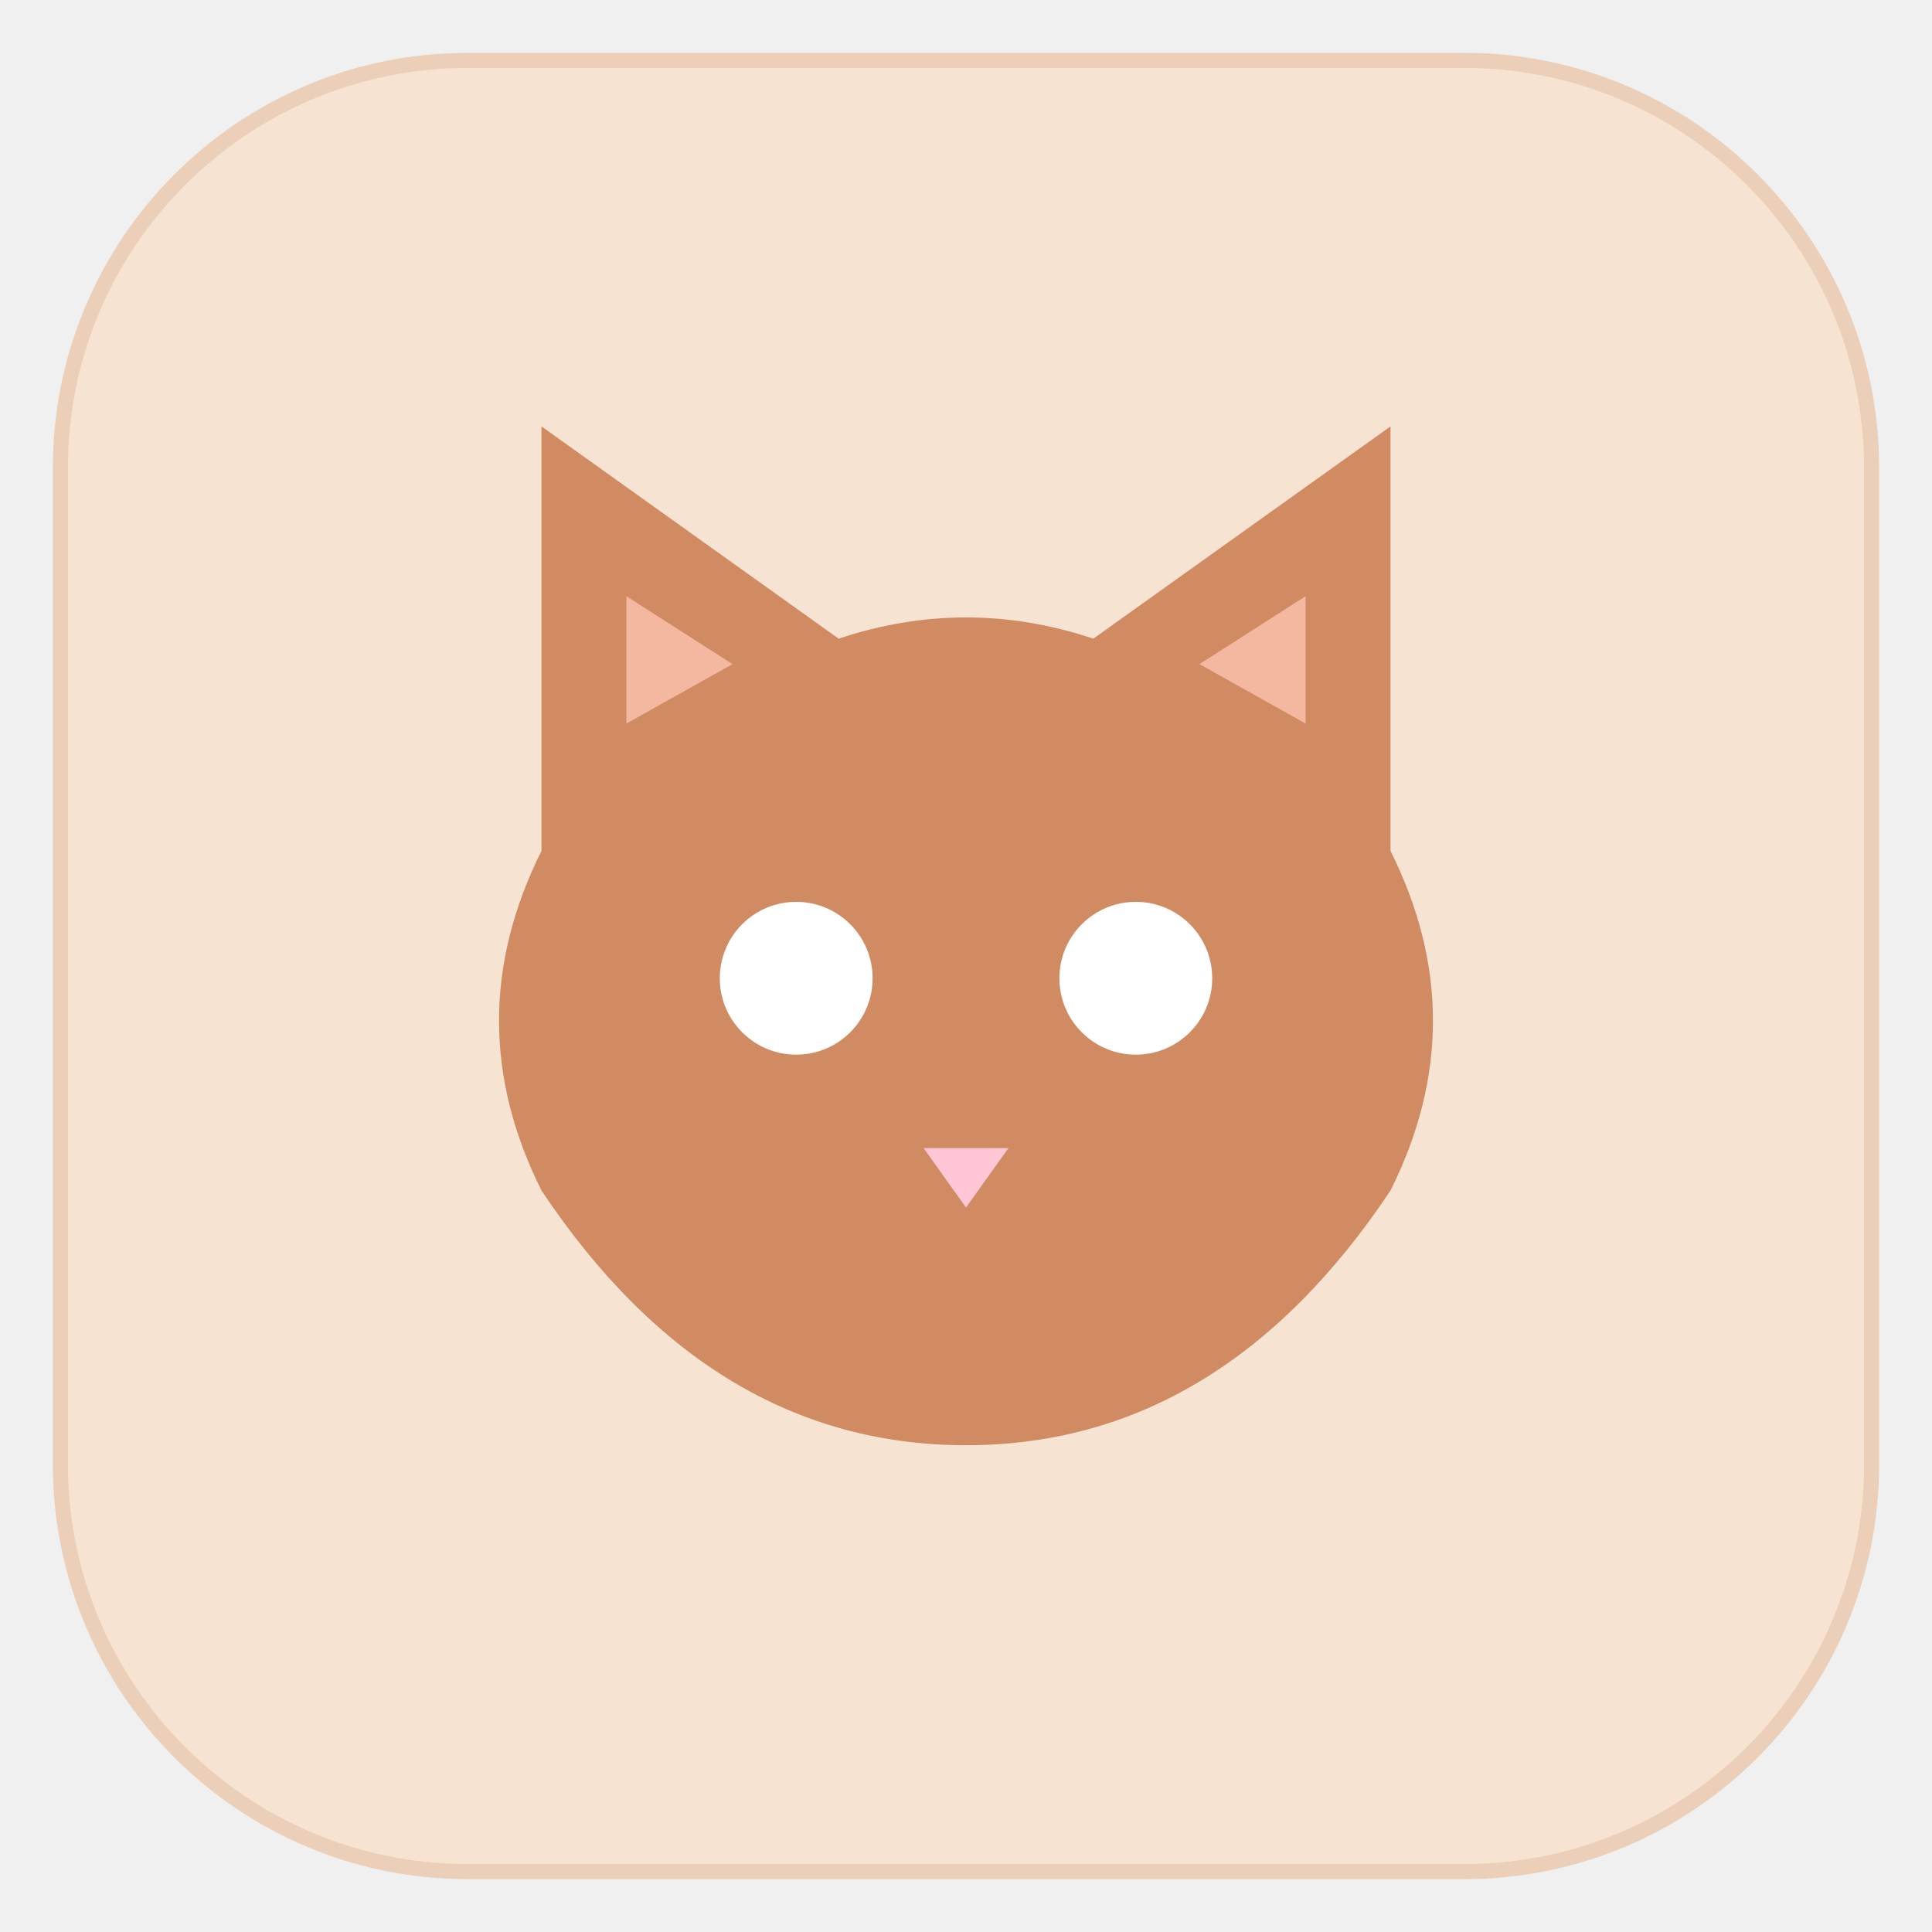
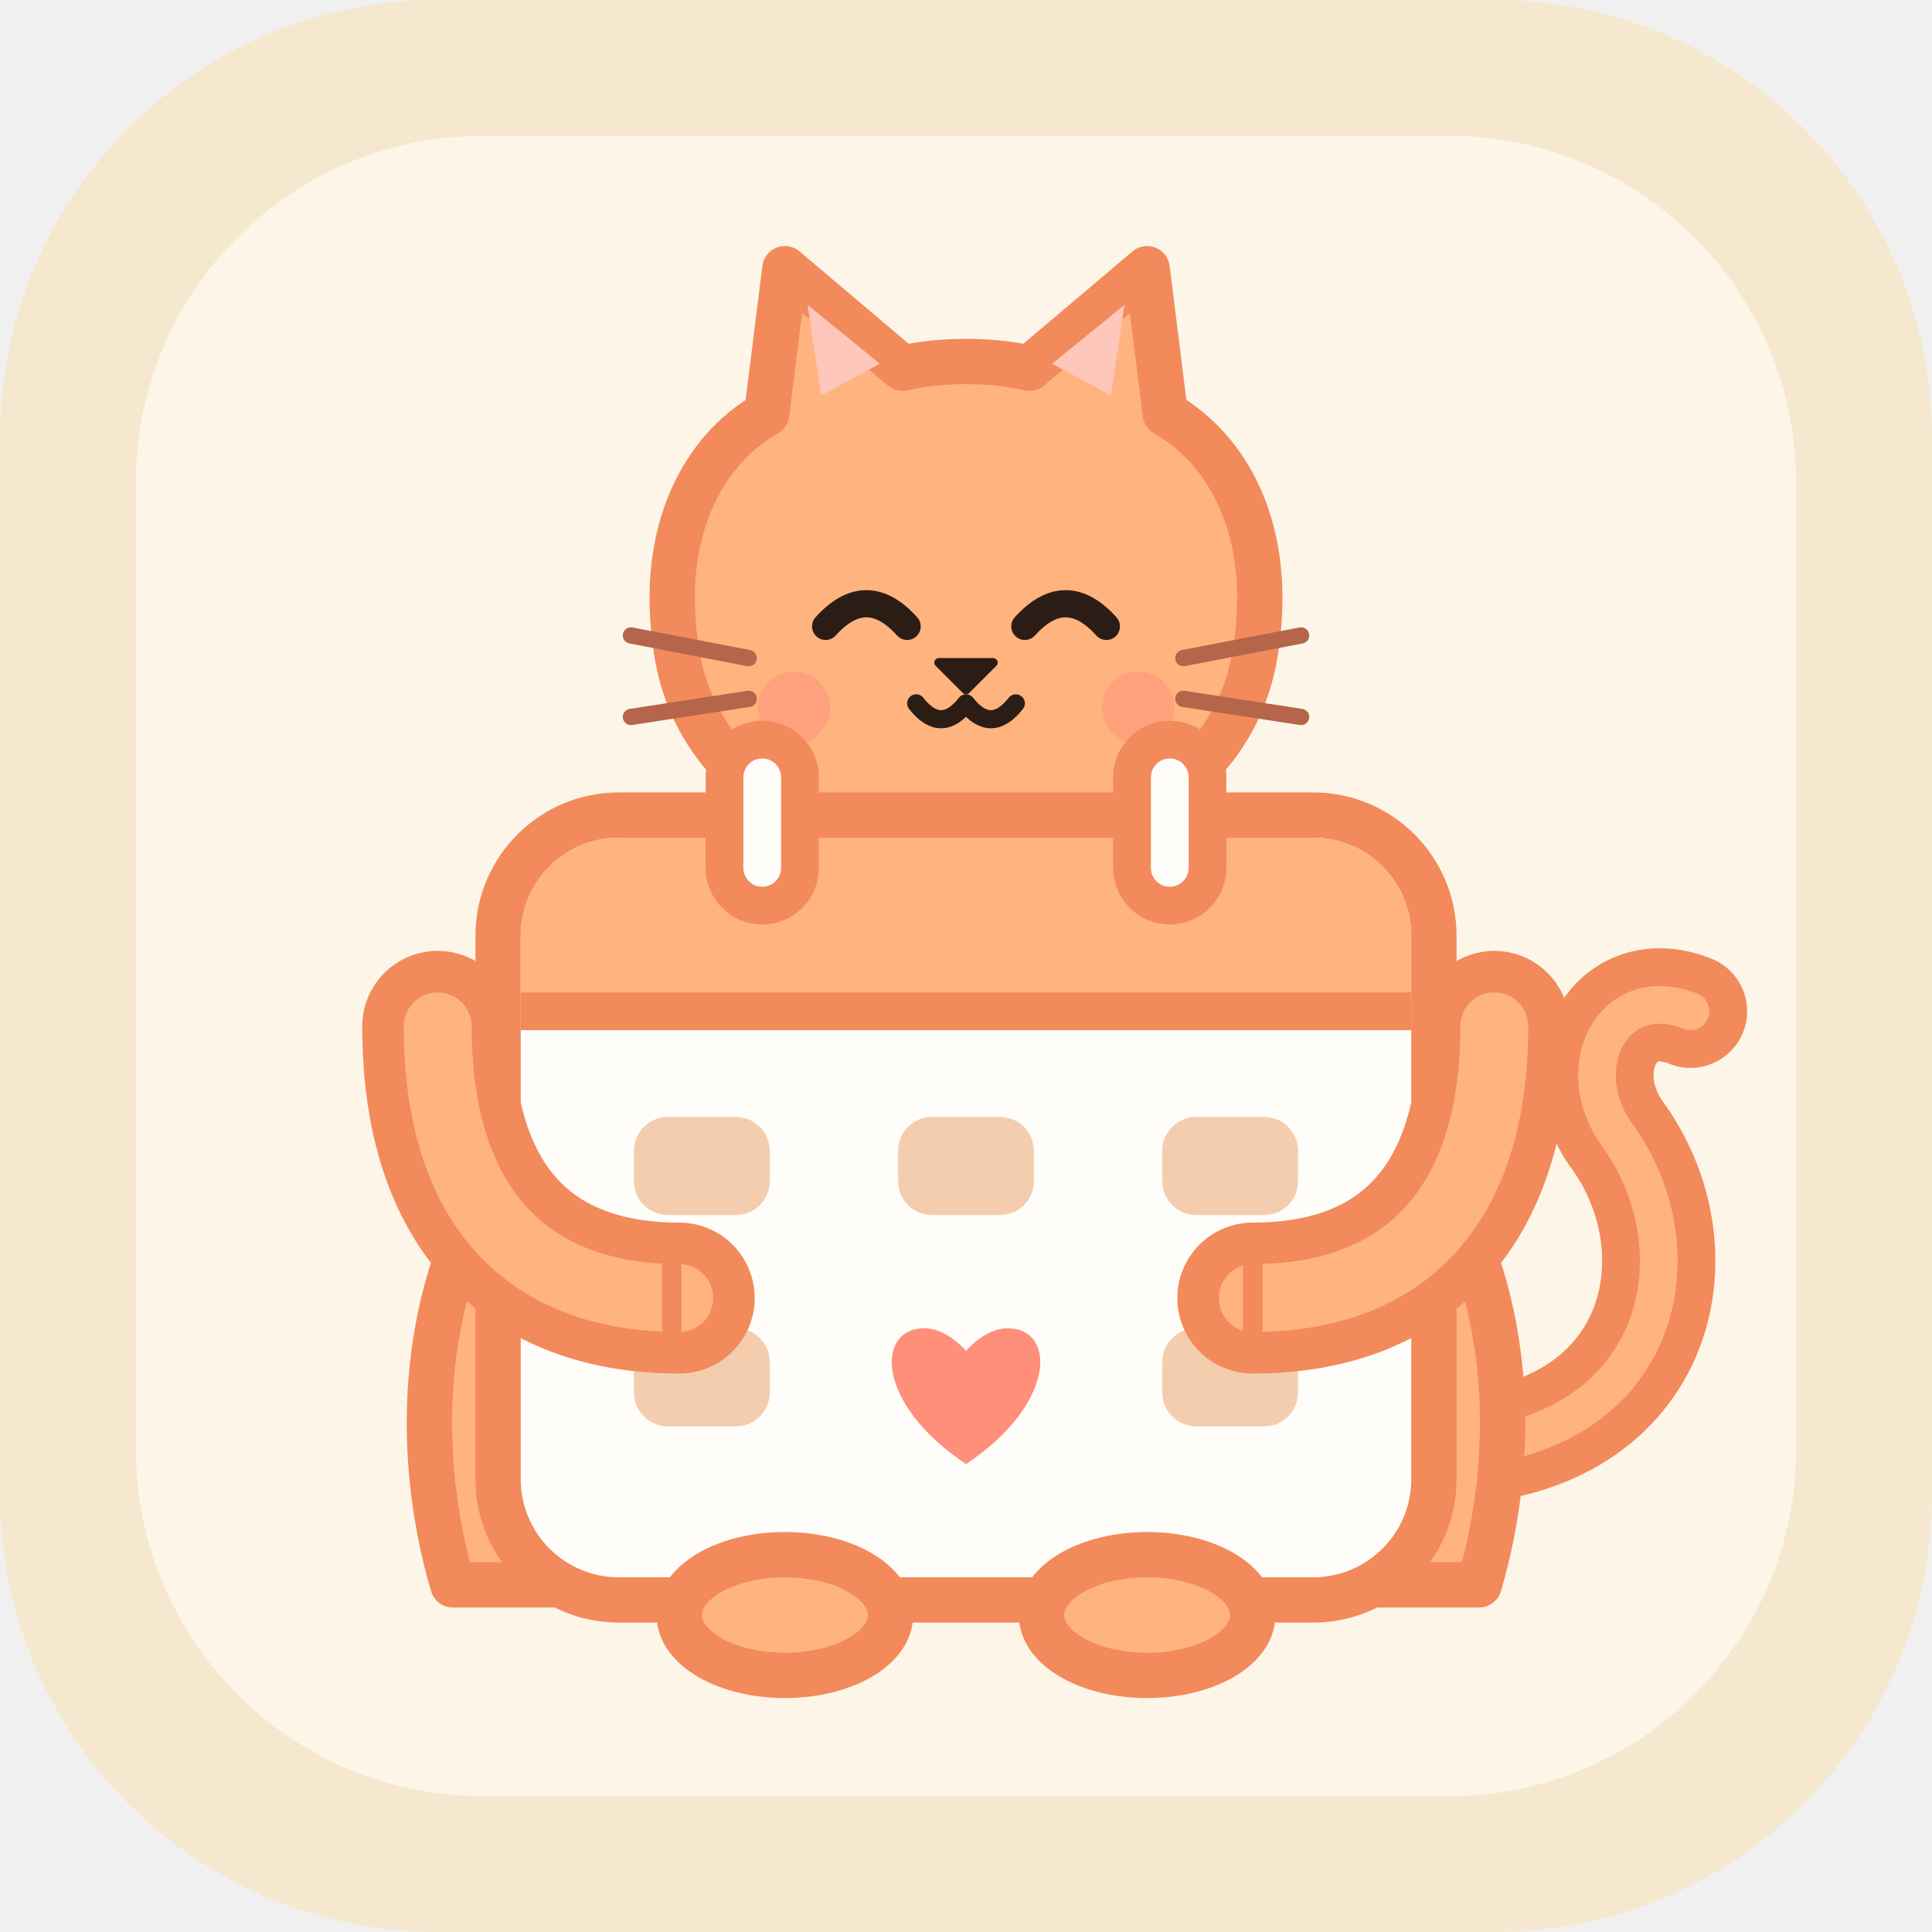
- <svg xmlns="http://www.w3.org/2000/svg" width="1024" height="1024" viewBox="0 0 1024 1024">
-   <rect x="32" y="32" width="960" height="960" rx="216" fill="#F6E3D2" />
-   <rect x="32" y="32" width="960" height="960" rx="216" fill="none" stroke="#EBCFB8" stroke-width="8" />
-   <g transform="translate(152 136) scale(22.5)">
-     <path d="M6 14 L6 4 L13 9 Q16 8 19 9 L26 4 L26 14 Q28 18 26 22 Q22 28 16 28 Q10 28 6 22 Q4 18 6 14 Z" fill="#D08B62" />
-     <path d="M8 8 L8 11 L10.5 9.6 Z M24 8 L24 11 L21.5 9.6 Z" fill="#F4B8A0" />
-     <circle cx="12" cy="17" r="1.8" fill="#FFFFFF" />
-     <circle cx="20" cy="17" r="1.8" fill="#FFFFFF" />
-     <path d="M15 21 L17 21 L16 22.4 Z" fill="#FFC6D6" />
+ <svg xmlns="http://www.w3.org/2000/svg" viewBox="0 0 256 256">
+   <rect x="0" y="0" width="256" height="256" rx="58" fill="#F5E8CF" />
+   <rect x="18" y="18" width="220" height="220" rx="46" fill="#FCF5E8" />
+   <path d="M190 192 C220 192 226 166 214 150 C208 141 214 130 224 134" fill="none" stroke="#F28A5B" stroke-width="15" stroke-linecap="round" />
+   <path d="M190 192 C220 192 226 166 214 150 C208 141 214 130 224 134" fill="none" stroke="#FFB37E" stroke-width="5" stroke-linecap="round" />
+   <path d="M60 210 C50 176 62 128 128 126 C194 128 206 176 196 210 Z" fill="#FFB37E" stroke="#F28A5B" stroke-width="6" stroke-linejoin="round" />
+   <g transform="translate(128 74) scale(0.6) translate(-122 -98)">
+     <path d="M58 118 C54 92 64 74 78 66 L82 34 L108 56 C116 54 128 54 136 56 L162 34 L166 66 C180 74 190 92 186 118 C182 146 156 162 122 162 C88 162 62 146 58 118 Z" fill="#FFB37E" stroke="#F28A5B" stroke-width="10" stroke-linejoin="round" />
+     <path d="M87 42 L103 55 L90 62 Z" fill="#FFC6BC" />
+     <path d="M157 42 L141 55 L154 62 Z" fill="#FFC6BC" />
+     <path d="M91 113 Q100 103 109 113" fill="none" stroke="#2B1D16" stroke-width="6" stroke-linecap="round" />
+     <path d="M135 113 Q144 103 153 113" fill="none" stroke="#2B1D16" stroke-width="6" stroke-linecap="round" />
+     <path d="M116 121 L128 121 L122 127 Z" fill="#2B1D16" stroke="#2B1D16" stroke-width="2" stroke-linejoin="round" />
+     <path d="M111 130 Q116.5 137 122 130 Q127.5 137 133 130" fill="none" stroke="#2B1D16" stroke-width="4" stroke-linecap="round" stroke-linejoin="round" />
+     <circle cx="84" cy="131" r="8" fill="#FF8F7A" opacity=".5" />
+     <circle cx="160" cy="131" r="8" fill="#FF8F7A" opacity=".5" />
+     <path d="M74 120 L48 115 M74 129 L48 133 M170 120 L196 115 M170 129 L196 133" stroke="#B5654A" stroke-width="3.6" stroke-linecap="round" />
  </g>
+   <rect x="66" y="108" width="124" height="104" rx="16" fill="#FFFDF9" stroke="#F28A5B" stroke-width="6" />
+   <path d="M69 124 a13 13 0 0 1 13-13 h92 a13 13 0 0 1 13 13 v10 h-118 Z" fill="#FFB37E" />
+   <line x1="69" y1="134" x2="187" y2="134" stroke="#F28A5B" stroke-width="5" />
+   <rect x="96" y="98" width="10" height="22" rx="5" fill="#FFFDF9" stroke="#F28A5B" stroke-width="5" />
+   <rect x="150" y="98" width="10" height="22" rx="5" fill="#FFFDF9" stroke="#F28A5B" stroke-width="5" />
+   <g fill="#F4CDAE">
+     <rect x="84" y="148" width="18" height="13" rx="4.5" />
+     <rect x="119" y="148" width="18" height="13" rx="4.5" />
+     <rect x="154" y="148" width="18" height="13" rx="4.5" />
+     <rect x="84" y="176" width="18" height="13" rx="4.5" />
+     <rect x="154" y="176" width="18" height="13" rx="4.5" />
+   </g>
+   <path d="M128 194 C116 186 116 176 122.5 176 C125.5 176 128 179 128 179 C128 179 130.5 176 133.5 176 C140 176 140 186 128 194 Z" fill="#FF8F7A" />
+   <path d="M58 136 C58 160 70 172 90 172" fill="none" stroke="#F28A5B" stroke-width="20" stroke-linecap="round" />
+   <path d="M58 136 C58 160 70 172 90 172" fill="none" stroke="#FFB37E" stroke-width="9" stroke-linecap="round" />
+   <path d="M198 136 C198 160 186 172 166 172" fill="none" stroke="#F28A5B" stroke-width="20" stroke-linecap="round" />
+   <path d="M198 136 C198 160 186 172 166 172" fill="none" stroke="#FFB37E" stroke-width="9" stroke-linecap="round" />
+   <path d="M89 168 v8 M166 168 v8" stroke="#F28A5B" stroke-width="2.6" stroke-linecap="round" />
+   <ellipse cx="104" cy="214" rx="14" ry="8" fill="#FFB37E" stroke="#F28A5B" stroke-width="6" />
+   <ellipse cx="152" cy="214" rx="14" ry="8" fill="#FFB37E" stroke="#F28A5B" stroke-width="6" />
</svg>
